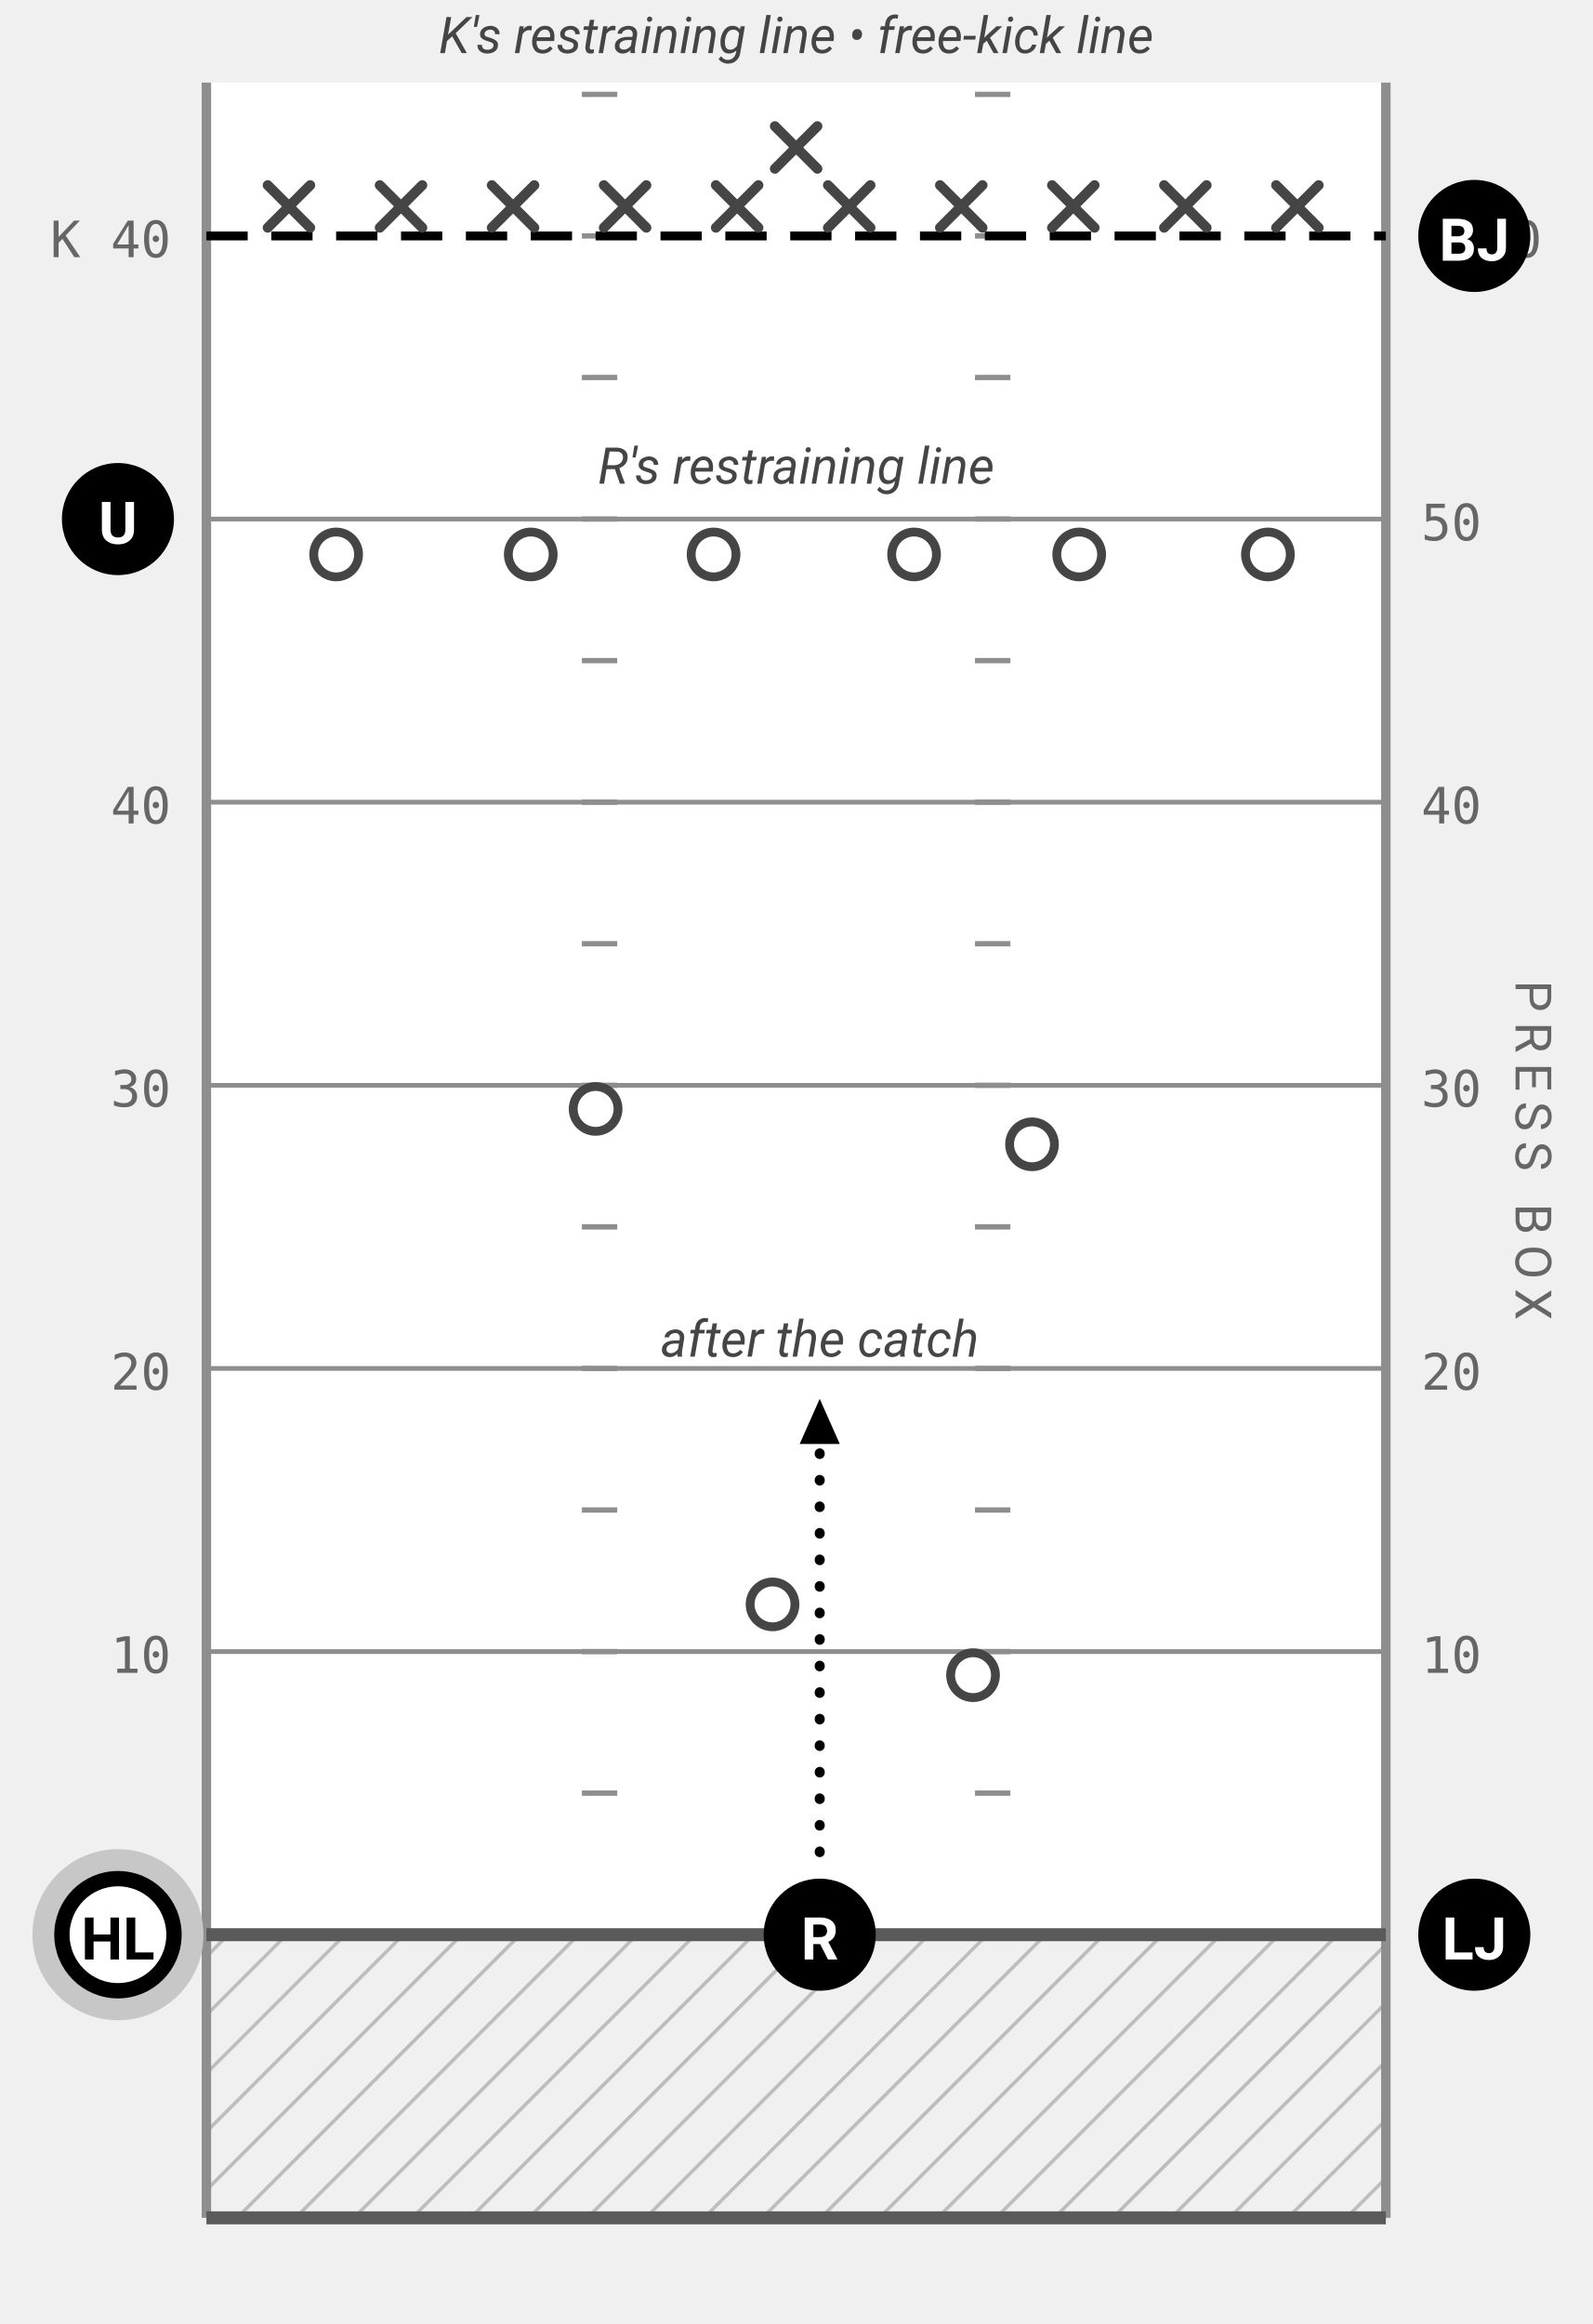
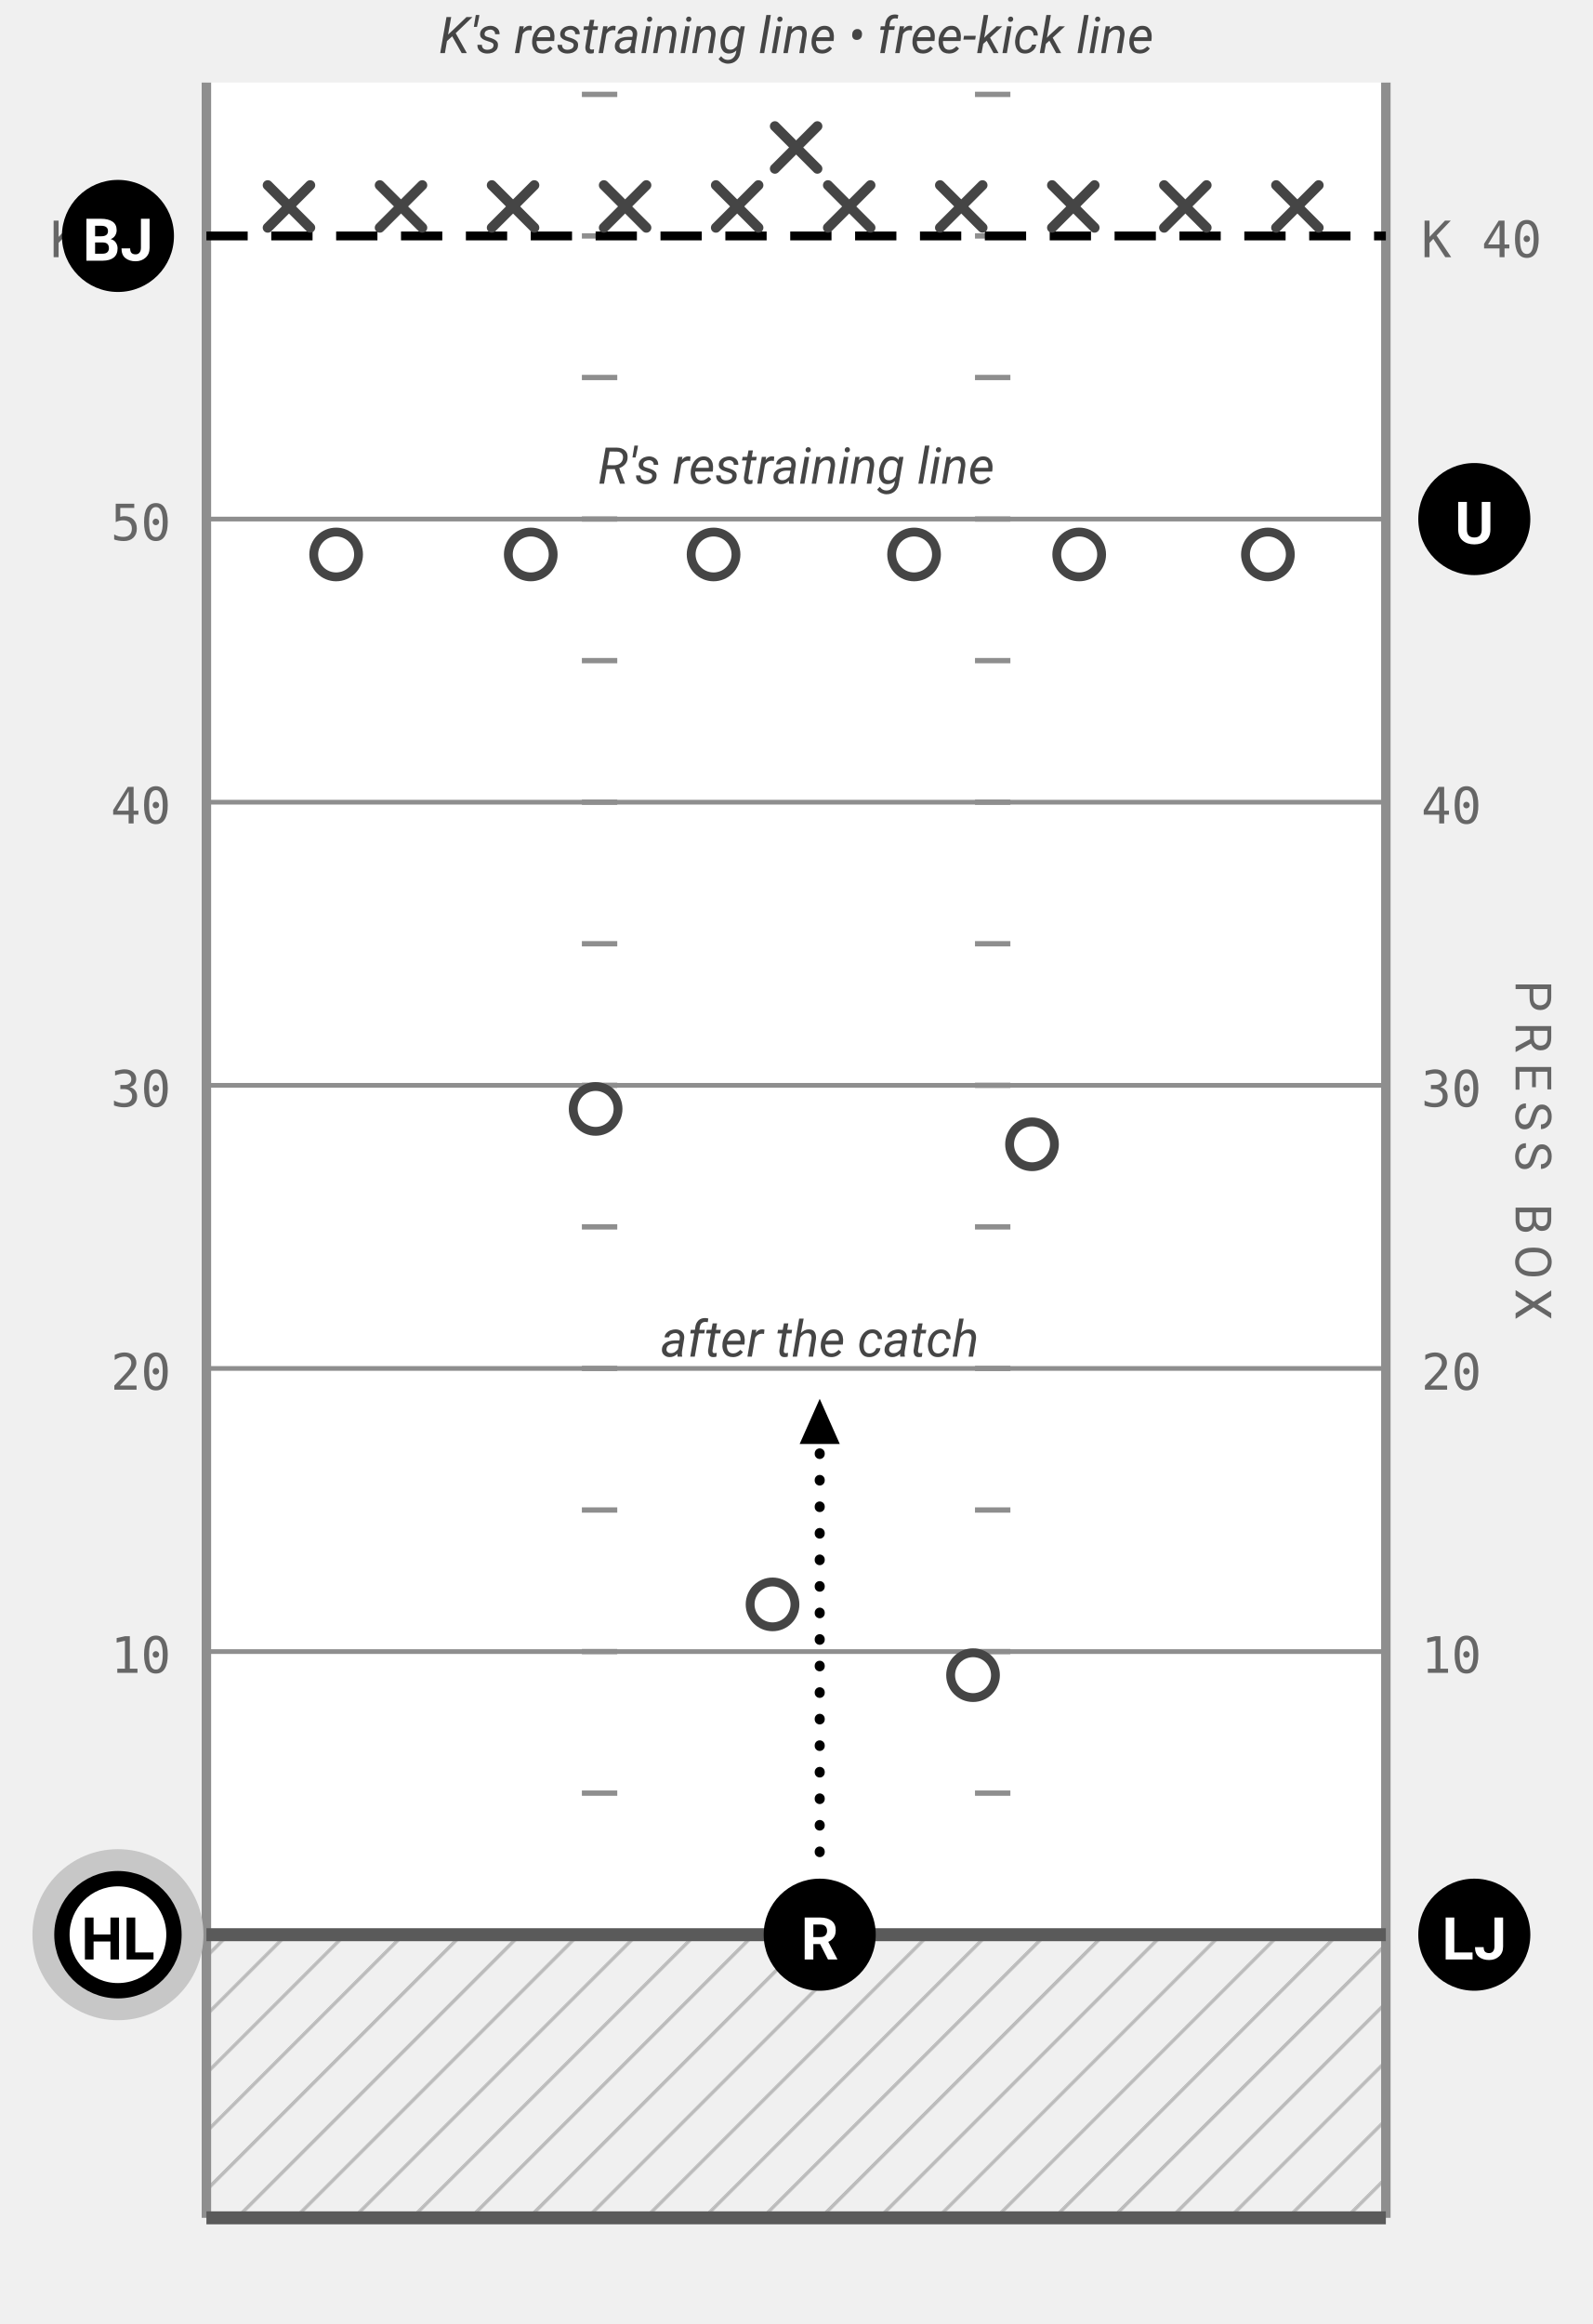
<svg xmlns="http://www.w3.org/2000/svg" viewBox="0 0 270 394" role="img" aria-label="Kickoff — Head Line Judge position, crew of 5">
  <style>svg{font-family:system-ui,-apple-system,"Segoe UI",Roboto,"Helvetica Neue",Arial,sans-serif}
.turf{fill:#FFFFFF}
.ez{fill:url(#hz)}
.hl{stroke:#B8B8B8;stroke-width:1.15}
.sl{stroke:#8E8E8E;stroke-width:1.6;fill:none}
.yl{stroke:#8E8E8E;stroke-width:.8;fill:none}
.gl{stroke:#5A5A5A;stroke-width:2.2;fill:none}
.rl{stroke:#000000;stroke-width:1.5;stroke-dasharray:7 4;fill:none}
.hash{stroke:#8E8E8E;stroke-width:.9}
.post{stroke:#000000;stroke-width:3;fill:none;stroke-linecap:round}
.ylab{font-family:ui-monospace,Menlo,Consolas,monospace;font-size:8.5px;fill:#666666}
.ylab.end{text-anchor:end}
.ylab.start{text-anchor:start}
.pb{font-size:8.5px;letter-spacing:.2em;fill:#666666;text-anchor:middle;text-transform:uppercase}
.kp line{stroke:#454545;stroke-width:1.7;stroke-linecap:round}
.rp{fill:none;stroke:#454545;stroke-width:1.5}
.hat-b{fill:#000000}
.hat-w{fill:#FFFFFF;stroke:#000000;stroke-width:2.6}
.halo{fill:#C7C7C7}
.mk{font-size:10px;font-weight:600;text-anchor:middle}
.mk-l{fill:#FFFFFF}
.mk-d{fill:#000000}
.mv{stroke:#000000;stroke-width:1.7;fill:none;stroke-dasharray:.1 4.4;stroke-linecap:round}
.arh{fill:#000000}
.mvlab{font-size:8.4px;fill:#454545;text-anchor:middle;font-style:italic}
.note{font-size:8.6px;fill:#454545;font-style:italic}
.note.middle{text-anchor:middle}
.note.start{text-anchor:start}
.note.end{text-anchor:end}
.flagk{fill:#000000}
.flagt{stroke:#000000;stroke-width:1.4;stroke-linecap:round}</style>
  <defs>
    <pattern id="hz" width="7" height="7" patternUnits="userSpaceOnUse" patternTransform="rotate(45)">
      <line x1="0" y1="0" x2="0" y2="7" class="hl" />
    </pattern>
    <marker id="ar" viewBox="0 0 10 10" refX="8" refY="5" markerWidth="5" markerHeight="5" orient="auto-start-reverse">
      <path d="M0,1 L9,5 L0,9 z" class="arh" />
    </marker>
  </defs>
  <rect x="35" y="14" width="200" height="314" class="turf" />
  <rect x="35" y="328" width="200" height="48" class="ez" />
  <line x1="98.67" y1="16" x2="104.67" y2="16" class="hash" />
  <line x1="165.33" y1="16" x2="171.33" y2="16" class="hash" />
  <line x1="98.67" y1="40" x2="104.67" y2="40" class="hash" />
  <line x1="165.33" y1="40" x2="171.33" y2="40" class="hash" />
  <line x1="98.67" y1="64" x2="104.67" y2="64" class="hash" />
  <line x1="165.33" y1="64" x2="171.33" y2="64" class="hash" />
  <line x1="98.67" y1="88" x2="104.67" y2="88" class="hash" />
  <line x1="165.33" y1="88" x2="171.33" y2="88" class="hash" />
  <line x1="98.67" y1="112" x2="104.67" y2="112" class="hash" />
  <line x1="165.33" y1="112" x2="171.33" y2="112" class="hash" />
  <line x1="98.67" y1="136" x2="104.67" y2="136" class="hash" />
  <line x1="165.33" y1="136" x2="171.33" y2="136" class="hash" />
  <line x1="98.67" y1="160" x2="104.67" y2="160" class="hash" />
  <line x1="165.33" y1="160" x2="171.33" y2="160" class="hash" />
  <line x1="98.67" y1="184" x2="104.67" y2="184" class="hash" />
  <line x1="165.33" y1="184" x2="171.33" y2="184" class="hash" />
  <line x1="98.67" y1="208" x2="104.67" y2="208" class="hash" />
  <line x1="165.33" y1="208" x2="171.33" y2="208" class="hash" />
  <line x1="98.67" y1="232" x2="104.67" y2="232" class="hash" />
  <line x1="165.33" y1="232" x2="171.33" y2="232" class="hash" />
  <line x1="98.67" y1="256" x2="104.67" y2="256" class="hash" />
  <line x1="165.33" y1="256" x2="171.33" y2="256" class="hash" />
  <line x1="98.67" y1="280" x2="104.67" y2="280" class="hash" />
  <line x1="165.33" y1="280" x2="171.33" y2="280" class="hash" />
  <line x1="98.67" y1="304" x2="104.67" y2="304" class="hash" />
  <line x1="165.33" y1="304" x2="171.33" y2="304" class="hash" />
  <line x1="98.67" y1="328" x2="104.67" y2="328" class="hash" />
  <line x1="165.33" y1="328" x2="171.33" y2="328" class="hash" />
  <line x1="35" y1="14" x2="35" y2="376" class="sl" />
  <line x1="235" y1="14" x2="235" y2="376" class="sl" />
  <line x1="35" y1="88" x2="235" y2="88" class="yl" />
  <text x="29" y="91.6" class="ylab end">50</text>
  <text x="241" y="91.6" class="ylab start">50</text>
  <line x1="35" y1="136" x2="235" y2="136" class="yl" />
  <text x="29" y="139.6" class="ylab end">40</text>
  <text x="241" y="139.6" class="ylab start">40</text>
  <line x1="35" y1="184" x2="235" y2="184" class="yl" />
  <text x="29" y="187.6" class="ylab end">30</text>
  <text x="241" y="187.6" class="ylab start">30</text>
  <line x1="35" y1="232" x2="235" y2="232" class="yl" />
  <text x="29" y="235.6" class="ylab end">20</text>
  <text x="241" y="235.6" class="ylab start">20</text>
  <line x1="35" y1="280" x2="235" y2="280" class="yl" />
  <text x="29" y="283.6" class="ylab end">10</text>
  <text x="241" y="283.6" class="ylab start">10</text>
  <line x1="35" y1="40" x2="235" y2="40" class="rl" />
  <text x="29" y="43.6" class="ylab end">K 40</text>
  <text x="241" y="43.6" class="ylab start">K 40</text>
  <line x1="35" y1="328" x2="235" y2="328" class="gl" />
  <text x="29" y="331.6" class="ylab end">G</text>
  <text x="241" y="331.6" class="ylab start">G</text>
  <line x1="35" y1="376" x2="235" y2="376" class="gl" />
  <text x="257" y="195" class="pb" transform="rotate(90 257 195)">PRESS BOX</text>
  <g class="kp">
    <line x1="45.4" y1="31.4" x2="52.6" y2="38.6" />
    <line x1="45.4" y1="38.6" x2="52.6" y2="31.4" />
  </g>
  <g class="kp">
    <line x1="64.4" y1="31.4" x2="71.6" y2="38.6" />
    <line x1="64.4" y1="38.6" x2="71.6" y2="31.4" />
  </g>
  <g class="kp">
    <line x1="83.4" y1="31.4" x2="90.6" y2="38.6" />
    <line x1="83.4" y1="38.6" x2="90.6" y2="31.4" />
  </g>
  <g class="kp">
    <line x1="102.4" y1="31.4" x2="109.6" y2="38.6" />
    <line x1="102.4" y1="38.6" x2="109.6" y2="31.4" />
  </g>
  <g class="kp">
    <line x1="121.4" y1="31.4" x2="128.6" y2="38.6" />
    <line x1="121.4" y1="38.6" x2="128.6" y2="31.4" />
  </g>
  <g class="kp">
    <line x1="140.4" y1="31.4" x2="147.6" y2="38.6" />
    <line x1="140.4" y1="38.6" x2="147.6" y2="31.4" />
  </g>
  <g class="kp">
    <line x1="159.4" y1="31.4" x2="166.6" y2="38.6" />
    <line x1="159.4" y1="38.6" x2="166.6" y2="31.4" />
  </g>
  <g class="kp">
    <line x1="178.4" y1="31.4" x2="185.6" y2="38.6" />
    <line x1="178.4" y1="38.6" x2="185.6" y2="31.4" />
  </g>
  <g class="kp">
    <line x1="197.4" y1="31.4" x2="204.6" y2="38.6" />
    <line x1="197.4" y1="38.6" x2="204.6" y2="31.4" />
  </g>
  <g class="kp">
    <line x1="216.4" y1="31.4" x2="223.6" y2="38.6" />
    <line x1="216.4" y1="38.6" x2="223.6" y2="31.4" />
  </g>
  <g class="kp">
    <line x1="131.4" y1="21.4" x2="138.6" y2="28.6" />
    <line x1="131.4" y1="28.6" x2="138.6" y2="21.4" />
  </g>
  <circle cx="57" cy="94" r="3.8" class="rp" />
  <circle cx="90" cy="94" r="3.8" class="rp" />
  <circle cx="121" cy="94" r="3.8" class="rp" />
  <circle cx="155" cy="94" r="3.8" class="rp" />
  <circle cx="183" cy="94" r="3.8" class="rp" />
  <circle cx="215" cy="94" r="3.8" class="rp" />
  <circle cx="101" cy="188" r="3.8" class="rp" />
  <circle cx="175" cy="194" r="3.8" class="rp" />
  <circle cx="131" cy="272" r="3.8" class="rp" />
  <circle cx="165" cy="284" r="3.8" class="rp" />
  <g>
-     <circle cx="250" cy="40" r="9.5" class="hat-b" />
-     <text x="250" y="44.2" class="mk mk-l">BJ</text>
+     <circle cx="20" cy="40" r="9.5" class="hat-b" />
+     <text x="20" y="44.2" class="mk mk-l">BJ</text>
  </g>
  <g>
-     <circle cx="20" cy="88" r="9.5" class="hat-b" />
-     <text x="20" y="92.2" class="mk mk-l">U</text>
+     <circle cx="250" cy="88" r="9.5" class="hat-b" />
+     <text x="250" y="92.2" class="mk mk-l">U</text>
  </g>
  <g>
    <circle cx="139" cy="328" r="9.5" class="hat-b" />
    <text x="139" y="332.2" class="mk mk-l">R</text>
  </g>
  <g class="you">
    <circle cx="20" cy="328" r="14.5" class="halo" />
    <circle cx="20" cy="328" r="9.5" class="hat-w" />
    <text x="20" y="332.2" class="mk mk-d">HL</text>
  </g>
  <g>
    <circle cx="250" cy="328" r="9.5" class="hat-b" />
    <text x="250" y="332.2" class="mk mk-l">LJ</text>
  </g>
  <path d="M 139 314 L 139 238" class="mv" marker-end="url(#ar)" />
  <text x="135" y="9" class="note middle">K's restraining line • free-kick line</text>
  <text x="135" y="82" class="note middle">R's restraining line</text>
  <text x="139" y="230" class="note middle">after the catch</text>
</svg>
